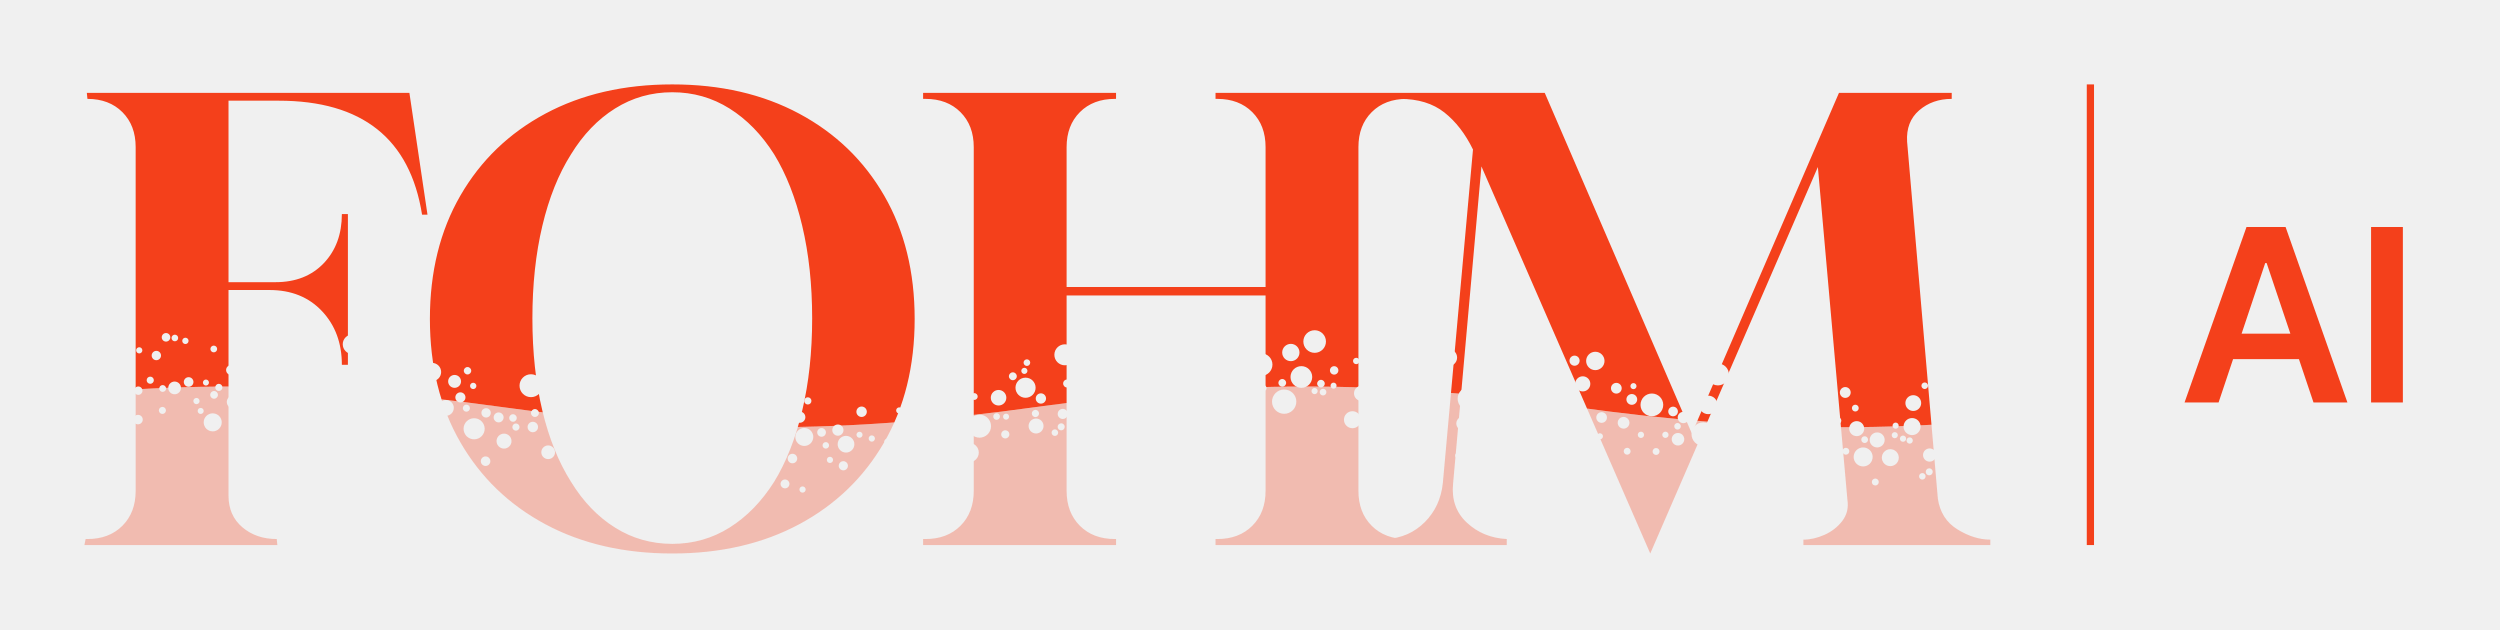
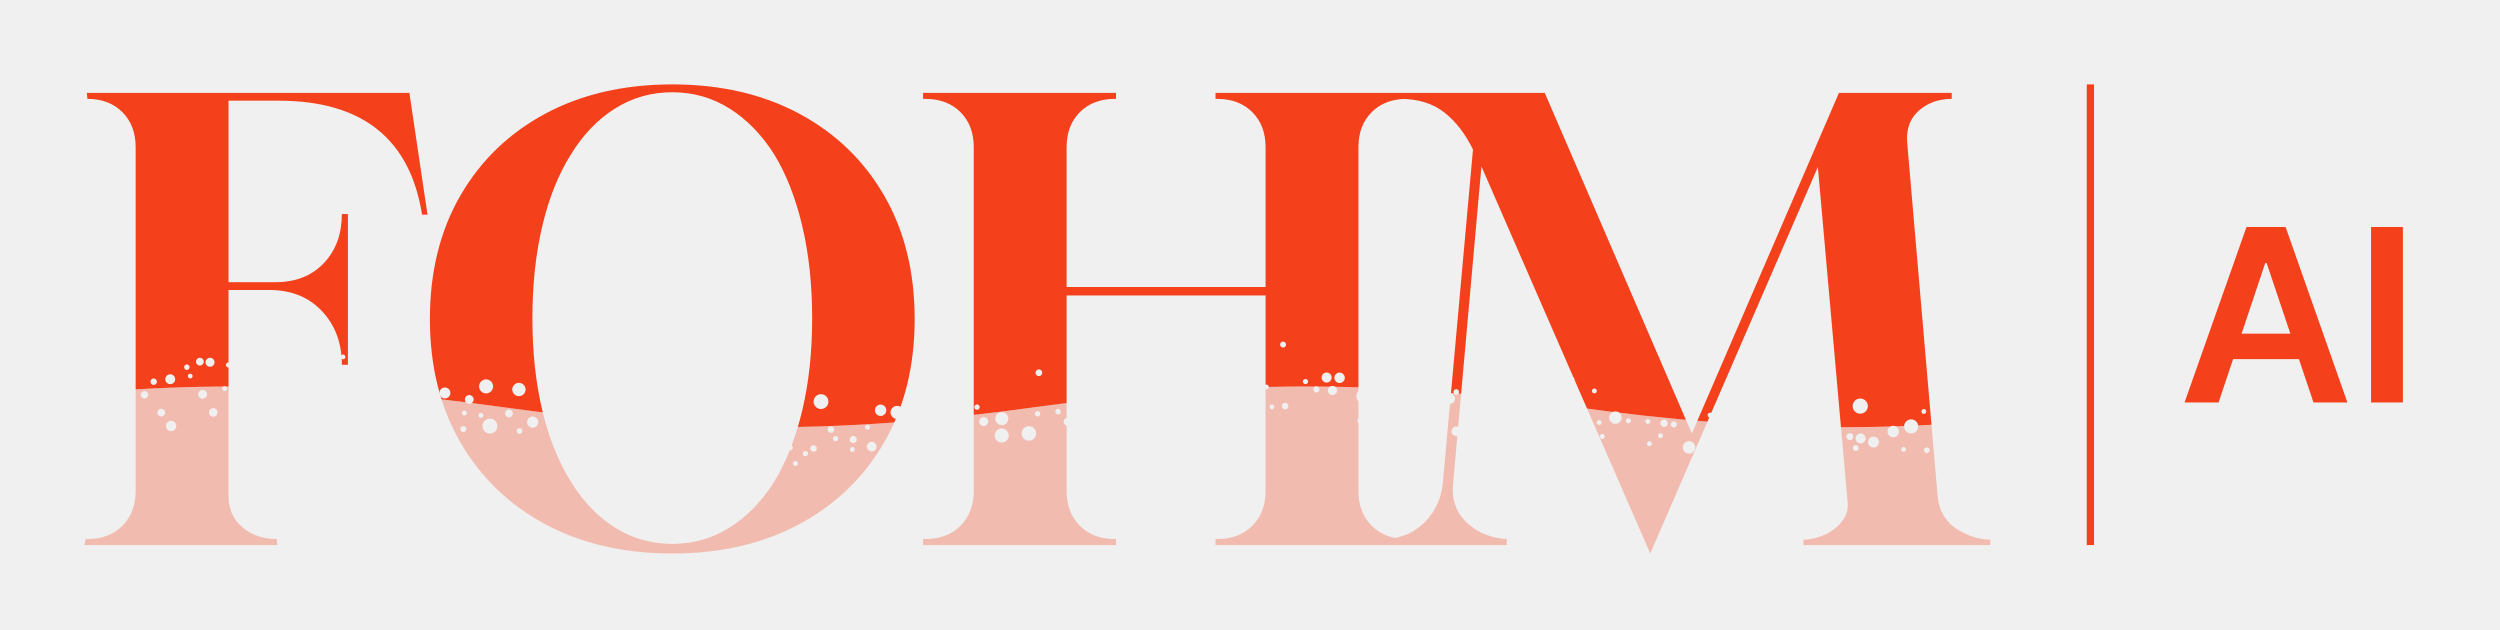
<svg xmlns="http://www.w3.org/2000/svg" viewBox="0 0 829.267 208.8" width="829.267" height="208.8">
  <defs>
    <clipPath id="up14">
      <path d="M-12.00 134.96 C52.85 125.96 101.20 125.96 166.05 134.96 C230.90 143.96 279.25 143.96 344.10 134.96 C408.95 125.96 457.30 125.96 522.15 134.96 C587.00 143.96 635.35 143.96 700.20 134.96 L700.20 -12.00 L-12.00 -12.00 Z" />
    </clipPath>
    <clipPath id="dn14">
      <path d="M-12.00 134.96 C52.85 125.96 101.20 125.96 166.05 134.96 C230.90 143.96 279.25 143.96 344.10 134.96 C408.95 125.96 457.30 125.96 522.15 134.96 C587.00 143.96 635.35 143.96 700.20 134.96 L700.20 220.80 L-12.00 220.80 Z" />
    </clipPath>
    <mask id="fm14" maskUnits="userSpaceOnUse" x="-12.00" y="-12.00" width="712.20" height="232.80">
      <rect x="-12.00" y="-12.00" width="712.20" height="232.80" fill="#fff" />
      <g fill="#000">
-         <circle cx="28.14" cy="113.03" r="1.27" />
-         <circle cx="27.73" cy="116.48" r="1.35" />
-         <circle cx="26.50" cy="137.59" r="1.01" />
-         <circle cx="32.99" cy="135.27" r="1.12" />
-         <circle cx="32.63" cy="110.47" r="1.95" />
-         <circle cx="34.96" cy="133.85" r="1.07" />
-         <circle cx="33.22" cy="118.18" r="1.36" />
-         <circle cx="34.21" cy="126.68" r="2.37" />
-         <circle cx="38.40" cy="133.44" r="1.23" />
-         <circle cx="38.52" cy="124.45" r="1.14" />
-         <circle cx="41.09" cy="127.29" r="2.32" />
-         <circle cx="45.78" cy="139.18" r="1.57" />
-         <circle cx="45.87" cy="129.59" r="1.39" />
-         <circle cx="46.19" cy="116.21" r="1.03" />
-         <circle cx="51.86" cy="117.93" r="1.55" />
-         <circle cx="49.84" cy="126.12" r="1.19" />
-         <circle cx="53.96" cy="128.86" r="1.13" />
-         <circle cx="53.87" cy="136.14" r="1.17" />
-         <circle cx="57.92" cy="128.67" r="2.11" />
-         <circle cx="55.07" cy="111.89" r="1.42" />
-         <circle cx="58.00" cy="112.11" r="1.10" />
-         <circle cx="61.50" cy="113.07" r="1.05" />
-         <circle cx="65.17" cy="133.03" r="1.03" />
-         <circle cx="62.57" cy="126.71" r="1.60" />
-         <circle cx="66.57" cy="136.31" r="1.00" />
-         <circle cx="68.31" cy="126.90" r="1.00" />
-         <circle cx="71.01" cy="130.98" r="1.28" />
-         <circle cx="70.56" cy="140.10" r="2.99" />
-         <circle cx="70.91" cy="115.76" r="1.12" />
-         <circle cx="72.59" cy="128.50" r="1.19" />
-         <circle cx="77.36" cy="133.33" r="2.13" />
-         <circle cx="76.64" cy="122.74" r="1.64" />
-         <circle cx="82.59" cy="137.93" r="3.10" />
-         <circle cx="85.71" cy="108.84" r="1.04" />
-         <circle cx="87.09" cy="127.51" r="3.75" />
-         <circle cx="88.48" cy="133.73" r="1.99" />
-         <circle cx="91.76" cy="116.69" r="1.70" />
-         <circle cx="91.89" cy="140.28" r="1.08" />
-         <circle cx="95.44" cy="119.41" r="1.75" />
-         <circle cx="96.29" cy="125.82" r="1.15" />
-         <circle cx="100.17" cy="122.44" r="2.43" />
-         <circle cx="100.17" cy="131.87" r="2.46" />
-         <circle cx="100.15" cy="116.22" r="1.16" />
-         <circle cx="103.19" cy="138.00" r="1.14" />
-         <circle cx="105.44" cy="134.11" r="1.05" />
-         <circle cx="106.61" cy="141.93" r="1.04" />
-         <circle cx="106.76" cy="119.33" r="1.42" />
-         <circle cx="108.89" cy="135.84" r="1.09" />
-         <circle cx="112.35" cy="128.38" r="2.13" />
-         <circle cx="112.76" cy="137.85" r="1.05" />
-         <circle cx="115.93" cy="139.25" r="1.01" />
-         <circle cx="116.96" cy="114.19" r="3.27" />
-         <circle cx="116.67" cy="126.12" r="1.87" />
-         <circle cx="120.05" cy="130.81" r="1.00" />
-         <circle cx="124.93" cy="118.18" r="1.31" />
-         <circle cx="123.90" cy="133.01" r="1.86" />
-         <circle cx="123.98" cy="140.81" r="3.76" />
-         <circle cx="129.42" cy="134.33" r="1.01" />
-         <circle cx="131.77" cy="134.43" r="1.06" />
-         <circle cx="133.38" cy="128.77" r="1.58" />
-         <circle cx="132.58" cy="149.07" r="1.17" />
-         <circle cx="136.40" cy="120.00" r="1.71" />
-         <circle cx="140.63" cy="138.22" r="1.79" />
-         <circle cx="140.57" cy="129.84" r="1.05" />
-         <circle cx="144.14" cy="141.07" r="1.00" />
-         <circle cx="143.30" cy="123.40" r="3.03" />
-         <circle cx="144.82" cy="138.16" r="1.13" />
-         <circle cx="150.79" cy="126.51" r="2.14" />
-         <circle cx="147.90" cy="135.30" r="2.63" />
-         <circle cx="154.70" cy="135.39" r="1.17" />
-         <circle cx="152.72" cy="131.82" r="1.68" />
-         <circle cx="156.97" cy="128.01" r="1.05" />
-         <circle cx="155.08" cy="122.98" r="1.23" />
-         <circle cx="157.27" cy="142.23" r="3.50" />
-         <circle cx="161.07" cy="152.98" r="1.58" />
-         <circle cx="161.24" cy="136.95" r="1.55" />
-         <circle cx="167.19" cy="146.32" r="2.48" />
-         <circle cx="165.40" cy="138.46" r="1.65" />
-         <circle cx="170.16" cy="138.65" r="1.25" />
-         <circle cx="171.14" cy="141.66" r="1.19" />
-         <circle cx="176.74" cy="141.64" r="1.73" />
-         <circle cx="176.13" cy="127.94" r="3.80" />
-         <circle cx="177.44" cy="137.00" r="1.31" />
-         <circle cx="181.83" cy="150.02" r="2.27" />
-         <circle cx="183.22" cy="142.26" r="1.41" />
-         <circle cx="184.45" cy="129.37" r="1.16" />
-         <circle cx="187.51" cy="136.01" r="1.46" />
-         <circle cx="186.50" cy="145.97" r="1.29" />
-         <circle cx="189.45" cy="143.29" r="1.71" />
-         <circle cx="191.09" cy="151.29" r="1.00" />
-         <circle cx="195.70" cy="136.72" r="1.99" />
-         <circle cx="196.17" cy="146.53" r="1.02" />
-         <circle cx="196.53" cy="141.13" r="1.57" />
-         <circle cx="199.25" cy="143.10" r="1.03" />
-         <circle cx="201.13" cy="151.89" r="1.01" />
-         <circle cx="200.01" cy="123.31" r="1.40" />
-         <circle cx="205.84" cy="141.36" r="1.13" />
-         <circle cx="207.87" cy="145.19" r="1.47" />
-         <circle cx="214.26" cy="159.17" r="1.12" />
-         <circle cx="215.50" cy="148.42" r="3.85" />
-         <circle cx="215.19" cy="126.70" r="1.04" />
-         <circle cx="219.12" cy="129.16" r="1.37" />
-         <circle cx="221.29" cy="144.48" r="1.33" />
-         <circle cx="224.88" cy="152.22" r="1.51" />
-         <circle cx="224.79" cy="147.74" r="1.09" />
-         <circle cx="221.36" cy="136.17" r="1.00" />
-         <circle cx="227.39" cy="129.04" r="1.00" />
-         <circle cx="230.14" cy="132.01" r="1.19" />
-         <circle cx="234.01" cy="132.32" r="1.50" />
-         <circle cx="233.89" cy="146.90" r="2.64" />
-         <circle cx="237.01" cy="151.25" r="1.01" />
-         <circle cx="240.04" cy="149.04" r="1.17" />
-         <circle cx="239.86" cy="142.01" r="2.12" />
-         <circle cx="241.58" cy="137.78" r="1.03" />
-         <circle cx="243.94" cy="153.96" r="1.15" />
-         <circle cx="245.63" cy="144.06" r="1.96" />
-         <circle cx="246.21" cy="152.34" r="1.13" />
-         <circle cx="247.56" cy="133.83" r="3.63" />
-         <circle cx="249.91" cy="151.41" r="1.36" />
-         <circle cx="252.38" cy="142.03" r="3.83" />
-         <circle cx="252.61" cy="152.74" r="1.16" />
-         <circle cx="256.38" cy="147.40" r="1.25" />
-         <circle cx="260.21" cy="142.79" r="2.44" />
-         <circle cx="260.39" cy="160.52" r="1.47" />
-         <circle cx="259.62" cy="131.43" r="2.59" />
-         <circle cx="262.86" cy="152.10" r="1.58" />
-         <circle cx="265.29" cy="138.38" r="1.86" />
-         <circle cx="267.96" cy="132.98" r="1.20" />
-         <circle cx="266.79" cy="144.94" r="2.98" />
-         <circle cx="266.21" cy="162.38" r="1.03" />
-         <circle cx="272.52" cy="143.43" r="1.44" />
-         <circle cx="273.93" cy="147.73" r="1.08" />
-         <circle cx="275.30" cy="152.55" r="1.03" />
-         <circle cx="277.93" cy="142.67" r="1.86" />
-         <circle cx="279.74" cy="154.50" r="1.52" />
-         <circle cx="280.63" cy="147.35" r="2.77" />
-         <circle cx="285.11" cy="144.21" r="1.00" />
-         <circle cx="285.80" cy="136.58" r="1.73" />
-         <circle cx="289.18" cy="145.46" r="1.04" />
-         <circle cx="292.88" cy="150.68" r="1.17" />
-         <circle cx="294.32" cy="146.52" r="1.00" />
-         <circle cx="298.29" cy="136.15" r="1.03" />
-         <circle cx="298.33" cy="143.02" r="1.88" />
-         <circle cx="297.99" cy="153.29" r="1.02" />
-         <circle cx="302.45" cy="152.04" r="2.20" />
-         <circle cx="302.93" cy="126.46" r="1.00" />
-         <circle cx="305.82" cy="130.62" r="1.12" />
-         <circle cx="306.76" cy="140.85" r="1.02" />
-         <circle cx="306.30" cy="146.98" r="1.10" />
-         <circle cx="310.73" cy="141.39" r="2.19" />
-         <circle cx="317.76" cy="142.47" r="1.01" />
-         <circle cx="315.24" cy="135.24" r="1.72" />
-         <circle cx="320.06" cy="121.94" r="1.23" />
-         <circle cx="320.18" cy="135.00" r="1.00" />
-         <circle cx="323.18" cy="131.53" r="1.13" />
-         <circle cx="321.46" cy="150.12" r="3.21" />
-         <circle cx="324.91" cy="141.36" r="3.82" />
-         <circle cx="331.23" cy="131.93" r="2.58" />
-         <circle cx="330.58" cy="138.16" r="1.11" />
-         <circle cx="333.72" cy="138.21" r="1.00" />
-         <circle cx="335.97" cy="124.81" r="1.31" />
-         <circle cx="333.46" cy="144.08" r="1.35" />
-         <circle cx="340.18" cy="128.61" r="3.34" />
-         <circle cx="339.79" cy="123.02" r="1.02" />
-         <circle cx="340.63" cy="120.29" r="1.10" />
-         <circle cx="343.46" cy="137.16" r="1.20" />
-         <circle cx="345.27" cy="132.18" r="1.71" />
-         <circle cx="343.67" cy="141.31" r="2.48" />
-         <circle cx="349.91" cy="143.51" r="1.09" />
-         <circle cx="352.53" cy="137.30" r="1.68" />
-         <circle cx="352.00" cy="141.58" r="1.17" />
-         <circle cx="353.98" cy="127.21" r="1.33" />
-         <circle cx="353.22" cy="117.69" r="3.48" />
-         <circle cx="359.14" cy="141.76" r="1.17" />
-         <circle cx="357.73" cy="131.70" r="1.13" />
-         <circle cx="361.45" cy="126.59" r="1.05" />
-         <circle cx="362.34" cy="141.15" r="1.03" />
-         <circle cx="365.37" cy="136.78" r="1.14" />
-         <circle cx="362.76" cy="131.33" r="1.27" />
-         <circle cx="371.17" cy="136.57" r="1.42" />
-         <circle cx="370.81" cy="129.40" r="1.70" />
-         <circle cx="375.23" cy="128.50" r="1.44" />
-         <circle cx="372.51" cy="124.45" r="1.50" />
-         <circle cx="376.62" cy="138.64" r="2.46" />
-         <circle cx="380.49" cy="123.23" r="1.48" />
-         <circle cx="384.33" cy="139.72" r="4.02" />
-         <circle cx="386.04" cy="129.43" r="3.12" />
-         <circle cx="389.27" cy="113.21" r="1.01" />
-         <circle cx="391.32" cy="133.14" r="1.11" />
-         <circle cx="393.34" cy="125.42" r="2.83" />
-         <circle cx="397.33" cy="128.76" r="1.60" />
-         <circle cx="395.07" cy="138.29" r="1.33" />
-         <circle cx="399.84" cy="124.17" r="1.23" />
-         <circle cx="403.82" cy="131.13" r="1.34" />
-         <circle cx="400.96" cy="136.55" r="1.01" />
-         <circle cx="400.46" cy="118.58" r="3.13" />
-         <circle cx="404.01" cy="138.58" r="1.00" />
-         <circle cx="406.71" cy="127.39" r="1.04" />
-         <circle cx="409.93" cy="140.67" r="3.48" />
-         <circle cx="409.77" cy="123.18" r="2.43" />
-         <circle cx="412.16" cy="134.01" r="1.60" />
-         <circle cx="415.45" cy="112.93" r="3.31" />
-         <circle cx="415.74" cy="131.81" r="1.47" />
-         <circle cx="419.13" cy="128.73" r="1.00" />
-         <circle cx="418.34" cy="120.94" r="3.74" />
-         <circle cx="425.97" cy="133.23" r="4.03" />
-         <circle cx="425.34" cy="127.00" r="1.28" />
-         <circle cx="428.18" cy="116.93" r="2.87" />
-         <circle cx="431.67" cy="125.05" r="3.60" />
-         <circle cx="436.06" cy="129.72" r="1.02" />
-         <circle cx="438.17" cy="127.25" r="1.26" />
-         <circle cx="436.08" cy="113.29" r="3.75" />
-         <circle cx="442.55" cy="122.86" r="1.40" />
-         <circle cx="438.86" cy="130.07" r="1.11" />
-         <circle cx="442.35" cy="127.92" r="1.00" />
-         <circle cx="448.62" cy="139.22" r="2.82" />
-         <circle cx="451.67" cy="130.48" r="2.54" />
-         <circle cx="449.87" cy="119.74" r="1.06" />
-         <circle cx="454.79" cy="121.08" r="1.95" />
-         <circle cx="455.04" cy="136.85" r="1.92" />
-         <circle cx="460.74" cy="118.48" r="1.24" />
-         <circle cx="461.23" cy="135.56" r="2.05" />
-         <circle cx="467.59" cy="129.05" r="3.62" />
-         <circle cx="465.23" cy="123.32" r="1.13" />
-         <circle cx="468.53" cy="140.26" r="1.58" />
-         <circle cx="471.14" cy="136.62" r="1.96" />
-         <circle cx="471.57" cy="123.07" r="1.77" />
-         <circle cx="472.25" cy="132.33" r="1.07" />
-         <circle cx="477.46" cy="104.05" r="1.76" />
-         <circle cx="478.25" cy="135.73" r="1.66" />
-         <circle cx="480.48" cy="118.61" r="2.85" />
-         <circle cx="487.43" cy="132.25" r="3.92" />
-         <circle cx="485.39" cy="140.48" r="2.32" />
-         <circle cx="483.75" cy="151.09" r="1.06" />
-         <circle cx="490.42" cy="118.99" r="2.01" />
-         <circle cx="495.91" cy="137.04" r="1.14" />
-         <circle cx="496.91" cy="123.10" r="1.00" />
-         <circle cx="493.76" cy="145.13" r="1.12" />
-         <circle cx="500.12" cy="129.41" r="1.54" />
-         <circle cx="500.18" cy="143.88" r="1.12" />
-         <circle cx="501.25" cy="138.20" r="3.36" />
-         <circle cx="500.27" cy="133.28" r="1.05" />
-         <circle cx="506.41" cy="146.89" r="1.67" />
-         <circle cx="509.99" cy="137.53" r="1.16" />
-         <circle cx="509.94" cy="147.84" r="1.04" />
-         <circle cx="515.25" cy="139.28" r="1.93" />
-         <circle cx="514.38" cy="117.68" r="1.09" />
-         <circle cx="518.49" cy="129.81" r="2.61" />
-         <circle cx="519.06" cy="139.35" r="1.01" />
-         <circle cx="522.29" cy="119.64" r="1.68" />
-         <circle cx="522.13" cy="134.08" r="1.17" />
-         <circle cx="524.06" cy="143.35" r="1.76" />
-         <circle cx="525.01" cy="127.33" r="2.51" />
-         <circle cx="527.25" cy="149.39" r="1.01" />
-         <circle cx="529.18" cy="119.73" r="3.05" />
-         <circle cx="530.71" cy="144.72" r="1.00" />
-         <circle cx="531.27" cy="138.49" r="1.77" />
-         <circle cx="538.55" cy="140.24" r="1.94" />
-         <circle cx="536.15" cy="128.78" r="1.78" />
-         <circle cx="539.74" cy="149.68" r="1.14" />
-         <circle cx="541.83" cy="128.08" r="1.01" />
-         <circle cx="541.28" cy="132.49" r="1.79" />
-         <circle cx="544.31" cy="144.24" r="1.04" />
-         <circle cx="547.94" cy="134.30" r="3.77" />
-         <circle cx="549.33" cy="149.76" r="1.15" />
-         <circle cx="552.43" cy="144.23" r="1.04" />
-         <circle cx="556.60" cy="145.70" r="2.08" />
-         <circle cx="556.45" cy="141.40" r="1.09" />
-         <circle cx="554.97" cy="136.49" r="1.60" />
-         <circle cx="558.38" cy="138.49" r="1.88" />
-         <circle cx="565.01" cy="144.01" r="3.92" />
-         <circle cx="566.64" cy="134.31" r="3.07" />
-         <circle cx="569.86" cy="124.21" r="3.63" />
-         <circle cx="572.43" cy="145.16" r="2.87" />
-         <circle cx="571.17" cy="138.49" r="1.38" />
-         <circle cx="573.78" cy="133.69" r="1.08" />
-         <circle cx="580.24" cy="144.27" r="3.20" />
-         <circle cx="576.59" cy="127.31" r="1.10" />
-         <circle cx="578.55" cy="131.81" r="1.91" />
-         <circle cx="585.10" cy="141.70" r="1.02" />
-         <circle cx="584.75" cy="150.45" r="3.41" />
-         <circle cx="584.92" cy="131.62" r="1.53" />
-         <circle cx="589.96" cy="139.77" r="2.41" />
-         <circle cx="589.93" cy="148.16" r="1.71" />
-         <circle cx="595.55" cy="143.18" r="1.00" />
-         <circle cx="595.77" cy="146.43" r="1.24" />
-         <circle cx="596.00" cy="152.46" r="1.03" />
-         <circle cx="602.09" cy="155.46" r="1.07" />
-         <circle cx="601.88" cy="134.65" r="2.09" />
-         <circle cx="599.87" cy="145.64" r="1.27" />
-         <circle cx="604.33" cy="141.37" r="1.02" />
-         <circle cx="605.56" cy="131.79" r="1.32" />
-         <circle cx="608.62" cy="145.34" r="1.00" />
-         <circle cx="607.61" cy="156.04" r="1.25" />
-         <circle cx="609.64" cy="139.53" r="1.14" />
-         <circle cx="612.29" cy="149.68" r="1.14" />
-         <circle cx="612.09" cy="130.19" r="1.80" />
-         <circle cx="615.42" cy="135.37" r="1.13" />
-         <circle cx="615.88" cy="142.18" r="2.49" />
-         <circle cx="618.02" cy="151.57" r="3.15" />
-         <circle cx="618.52" cy="145.83" r="1.12" />
-         <circle cx="622.67" cy="145.93" r="2.49" />
-         <circle cx="622.05" cy="159.89" r="1.15" />
-         <circle cx="627.03" cy="151.81" r="2.81" />
-         <circle cx="628.79" cy="141.19" r="1.02" />
-         <circle cx="628.51" cy="144.35" r="1.01" />
-         <circle cx="631.24" cy="145.51" r="1.03" />
-         <circle cx="634.25" cy="141.50" r="2.83" />
-         <circle cx="633.45" cy="146.12" r="1.04" />
-         <circle cx="637.65" cy="158.00" r="1.08" />
-         <circle cx="634.65" cy="133.70" r="2.62" />
-         <circle cx="638.44" cy="127.95" r="1.09" />
-         <circle cx="640.07" cy="150.94" r="2.19" />
-         <circle cx="639.94" cy="156.51" r="1.16" />
-         <circle cx="642.83" cy="145.76" r="1.00" />
-         <circle cx="644.72" cy="137.45" r="2.44" />
-         <circle cx="645.30" cy="151.69" r="1.02" />
-         <circle cx="648.85" cy="132.90" r="1.56" />
-         <circle cx="652.19" cy="141.54" r="1.00" />
-         <circle cx="650.81" cy="150.14" r="1.15" />
-         <circle cx="656.03" cy="146.53" r="1.24" />
-         <circle cx="657.08" cy="150.19" r="1.85" />
-         <circle cx="659.72" cy="138.54" r="2.31" />
+         <circle cx="28.14" cy="135.29" r="0.92" />
+         <circle cx="32.50" cy="129.26" r="0.80" />
+         <circle cx="39.51" cy="136.04" r="1.39" />
+         <circle cx="36.76" cy="128.40" r="0.80" />
+         <circle cx="41.12" cy="132.79" r="0.82" />
+         <circle cx="47.92" cy="130.95" r="1.22" />
+         <circle cx="50.98" cy="126.61" r="1.07" />
+         <circle cx="53.50" cy="136.87" r="1.28" />
+         <circle cx="56.47" cy="125.79" r="1.64" />
+         <circle cx="56.76" cy="141.29" r="1.72" />
+         <circle cx="63.10" cy="124.75" r="0.80" />
+         <circle cx="61.98" cy="121.79" r="0.91" />
+         <circle cx="66.30" cy="119.96" r="1.29" />
+         <circle cx="67.21" cy="130.79" r="1.47" />
+         <circle cx="70.74" cy="136.81" r="1.43" />
+         <circle cx="69.67" cy="120.17" r="1.49" />
+         <circle cx="74.52" cy="128.92" r="0.80" />
+         <circle cx="75.80" cy="121.06" r="0.86" />
+         <circle cx="82.08" cy="134.15" r="1.23" />
+         <circle cx="82.34" cy="127.43" r="2.07" />
+         <circle cx="89.88" cy="133.75" r="0.80" />
+         <circle cx="96.80" cy="126.67" r="1.50" />
+         <circle cx="94.80" cy="134.49" r="1.79" />
+         <circle cx="98.25" cy="123.17" r="0.81" />
+         <circle cx="98.21" cy="129.68" r="0.80" />
+         <circle cx="103.21" cy="131.95" r="0.80" />
+         <circle cx="103.39" cy="138.53" r="0.96" />
+         <circle cx="109.06" cy="131.19" r="0.87" />
+         <circle cx="109.54" cy="138.12" r="0.81" />
+         <circle cx="113.77" cy="118.38" r="0.80" />
+         <circle cx="116.20" cy="121.80" r="0.87" />
+         <circle cx="119.31" cy="117.65" r="1.19" />
+         <circle cx="118.67" cy="135.25" r="2.51" />
+         <circle cx="124.13" cy="125.81" r="0.82" />
+         <circle cx="125.94" cy="129.61" r="1.79" />
+         <circle cx="130.07" cy="134.61" r="2.03" />
+         <circle cx="132.64" cy="137.85" r="0.80" />
+         <circle cx="135.55" cy="137.18" r="1.55" />
+         <circle cx="137.28" cy="131.69" r="2.41" />
+         <circle cx="140.00" cy="134.05" r="0.85" />
+         <circle cx="143.81" cy="136.65" r="1.99" />
+         <circle cx="147.58" cy="130.35" r="1.82" />
+         <circle cx="153.70" cy="142.32" r="1.00" />
+         <circle cx="154.03" cy="137.00" r="0.83" />
+         <circle cx="159.52" cy="137.79" r="0.82" />
+         <circle cx="155.66" cy="132.50" r="1.46" />
+         <circle cx="162.51" cy="141.34" r="2.48" />
+         <circle cx="161.24" cy="128.17" r="2.33" />
+         <circle cx="168.84" cy="137.15" r="1.30" />
+         <circle cx="172.33" cy="142.96" r="0.95" />
+         <circle cx="172.13" cy="129.20" r="2.21" />
+         <circle cx="176.69" cy="140.02" r="1.85" />
+         <circle cx="181.82" cy="135.87" r="1.63" />
+         <circle cx="186.65" cy="139.09" r="0.86" />
+         <circle cx="186.17" cy="148.19" r="1.73" />
+         <circle cx="191.01" cy="135.63" r="1.36" />
+         <circle cx="192.97" cy="140.92" r="1.20" />
+         <circle cx="196.24" cy="149.60" r="1.56" />
+         <circle cx="199.09" cy="140.77" r="0.81" />
+         <circle cx="202.39" cy="143.06" r="1.49" />
+         <circle cx="207.13" cy="141.61" r="0.82" />
+         <circle cx="207.41" cy="136.45" r="2.46" />
+         <circle cx="209.05" cy="129.75" r="1.00" />
+         <circle cx="209.76" cy="144.71" r="1.04" />
+         <circle cx="215.42" cy="129.74" r="0.84" />
+         <circle cx="215.25" cy="148.20" r="1.05" />
+         <circle cx="221.15" cy="145.05" r="0.80" />
+         <circle cx="221.12" cy="133.18" r="2.48" />
+         <circle cx="226.08" cy="148.29" r="0.88" />
+         <circle cx="230.35" cy="144.75" r="1.27" />
+         <circle cx="239.31" cy="149.14" r="1.23" />
+         <circle cx="237.85" cy="144.29" r="0.86" />
+         <circle cx="245.04" cy="147.26" r="0.80" />
+         <circle cx="242.71" cy="149.86" r="0.89" />
+         <circle cx="249.73" cy="136.00" r="0.94" />
+         <circle cx="247.23" cy="148.13" r="1.23" />
+         <circle cx="253.58" cy="151.08" r="1.91" />
+         <circle cx="255.53" cy="141.98" r="1.97" />
+         <circle cx="259.23" cy="149.63" r="0.94" />
+         <circle cx="262.22" cy="148.55" r="0.80" />
+         <circle cx="263.88" cy="153.74" r="0.82" />
+         <circle cx="267.17" cy="150.47" r="0.89" />
+         <circle cx="269.85" cy="148.75" r="1.08" />
+         <circle cx="272.33" cy="133.21" r="2.46" />
+         <circle cx="275.62" cy="142.48" r="1.10" />
+         <circle cx="277.20" cy="145.50" r="0.87" />
+         <circle cx="282.74" cy="149.09" r="0.80" />
+         <circle cx="283.03" cy="145.78" r="1.19" />
+         <circle cx="289.14" cy="148.15" r="1.61" />
+         <circle cx="287.77" cy="141.71" r="0.82" />
+         <circle cx="292.94" cy="149.35" r="0.80" />
+         <circle cx="292.10" cy="136.09" r="1.89" />
+         <circle cx="297.14" cy="148.14" r="1.15" />
+         <circle cx="297.57" cy="136.79" r="2.17" />
+         <circle cx="300.02" cy="145.79" r="0.85" />
+         <circle cx="307.59" cy="136.09" r="1.39" />
+         <circle cx="309.50" cy="142.08" r="1.66" />
+         <circle cx="313.10" cy="141.79" r="0.87" />
+         <circle cx="315.92" cy="138.45" r="1.13" />
+         <circle cx="321.77" cy="134.53" r="0.82" />
+         <circle cx="319.88" cy="140.19" r="0.90" />
+         <circle cx="326.30" cy="139.84" r="1.49" />
+         <circle cx="324.07" cy="135.04" r="0.89" />
+         <circle cx="332.31" cy="138.87" r="2.17" />
+         <circle cx="332.27" cy="144.46" r="2.34" />
+         <circle cx="341.28" cy="143.77" r="2.40" />
+         <circle cx="344.60" cy="123.65" r="1.12" />
+         <circle cx="344.18" cy="137.26" r="0.90" />
+         <circle cx="350.96" cy="136.53" r="0.91" />
+         <circle cx="356.40" cy="134.53" r="2.20" />
+         <circle cx="354.11" cy="139.91" r="1.31" />
+         <circle cx="365.54" cy="135.79" r="1.16" />
+         <circle cx="369.73" cy="125.00" r="2.35" />
+         <circle cx="367.00" cy="133.56" r="1.07" />
+         <circle cx="372.64" cy="130.55" r="0.94" />
+         <circle cx="378.63" cy="139.31" r="1.45" />
+         <circle cx="380.02" cy="133.48" r="0.99" />
+         <circle cx="384.83" cy="133.89" r="1.14" />
+         <circle cx="381.56" cy="129.13" r="2.58" />
+         <circle cx="386.96" cy="131.73" r="0.94" />
+         <circle cx="387.65" cy="122.28" r="0.87" />
+         <circle cx="392.31" cy="126.38" r="1.02" />
+         <circle cx="391.30" cy="133.85" r="0.93" />
+         <circle cx="399.05" cy="131.37" r="1.15" />
+         <circle cx="397.38" cy="129.51" r="0.85" />
+         <circle cx="403.89" cy="132.98" r="2.41" />
+         <circle cx="402.29" cy="136.60" r="0.80" />
+         <circle cx="408.50" cy="124.67" r="1.30" />
+         <circle cx="413.77" cy="132.02" r="0.81" />
+         <circle cx="415.73" cy="127.39" r="1.08" />
+         <circle cx="420.05" cy="128.36" r="0.81" />
+         <circle cx="421.93" cy="134.96" r="0.80" />
+         <circle cx="425.61" cy="114.30" r="0.99" />
+         <circle cx="426.30" cy="134.69" r="1.08" />
+         <circle cx="433.04" cy="126.57" r="0.86" />
+         <circle cx="436.67" cy="129.16" r="1.02" />
+         <circle cx="441.99" cy="129.53" r="1.52" />
+         <circle cx="440.05" cy="125.23" r="1.67" />
+         <circle cx="444.35" cy="125.32" r="1.73" />
+         <circle cx="451.06" cy="139.51" r="0.85" />
+         <circle cx="452.30" cy="131.44" r="2.39" />
+         <circle cx="457.19" cy="136.55" r="0.99" />
+         <circle cx="458.74" cy="123.57" r="2.32" />
+         <circle cx="459.51" cy="129.22" r="2.34" />
+         <circle cx="463.48" cy="128.45" r="0.97" />
+         <circle cx="469.03" cy="134.24" r="2.45" />
+         <circle cx="469.49" cy="123.05" r="1.92" />
+         <circle cx="475.99" cy="133.16" r="0.97" />
+         <circle cx="475.65" cy="129.08" r="0.80" />
+         <circle cx="480.88" cy="132.25" r="1.75" />
+         <circle cx="483.05" cy="130.03" r="0.93" />
+         <circle cx="483.10" cy="143.06" r="1.61" />
+         <circle cx="490.57" cy="132.62" r="0.80" />
+         <circle cx="488.70" cy="122.05" r="0.80" />
+         <circle cx="493.32" cy="137.25" r="2.42" />
+         <circle cx="498.83" cy="132.97" r="1.86" />
+         <circle cx="497.85" cy="125.08" r="0.92" />
+         <circle cx="502.19" cy="136.97" r="1.80" />
+         <circle cx="505.12" cy="126.93" r="0.80" />
+         <circle cx="507.06" cy="133.71" r="2.14" />
+         <circle cx="507.79" cy="139.46" r="0.80" />
+         <circle cx="513.28" cy="138.84" r="0.86" />
+         <circle cx="511.28" cy="135.66" r="1.50" />
+         <circle cx="517.87" cy="127.65" r="1.99" />
+         <circle cx="516.58" cy="136.30" r="0.97" />
+         <circle cx="522.71" cy="134.24" r="0.82" />
+         <circle cx="521.33" cy="125.91" r="0.92" />
+         <circle cx="529.16" cy="146.76" r="1.88" />
+         <circle cx="528.86" cy="129.68" r="0.81" />
+         <circle cx="530.48" cy="140.15" r="0.80" />
+         <circle cx="531.49" cy="144.79" r="0.83" />
+         <circle cx="535.84" cy="138.53" r="2.07" />
+         <circle cx="540.17" cy="139.56" r="0.85" />
+         <circle cx="547.11" cy="147.18" r="0.80" />
+         <circle cx="546.59" cy="139.81" r="0.83" />
+         <circle cx="550.78" cy="144.52" r="0.80" />
+         <circle cx="551.98" cy="140.38" r="1.23" />
+         <circle cx="555.23" cy="140.78" r="1.01" />
+         <circle cx="560.26" cy="148.40" r="2.07" />
+         <circle cx="562.41" cy="135.04" r="0.84" />
+         <circle cx="565.44" cy="145.50" r="1.03" />
+         <circle cx="567.24" cy="137.71" r="0.82" />
+         <circle cx="569.88" cy="141.93" r="0.81" />
+         <circle cx="572.10" cy="146.30" r="1.15" />
+         <circle cx="576.42" cy="147.47" r="0.81" />
+         <circle cx="581.70" cy="147.18" r="1.11" />
+         <circle cx="578.64" cy="150.18" r="0.99" />
+         <circle cx="584.42" cy="141.68" r="1.81" />
+         <circle cx="588.09" cy="143.05" r="1.17" />
+         <circle cx="594.80" cy="154.36" r="1.72" />
+         <circle cx="593.62" cy="147.94" r="1.23" />
+         <circle cx="598.99" cy="141.86" r="1.02" />
+         <circle cx="598.14" cy="138.72" r="1.05" />
+         <circle cx="603.83" cy="142.57" r="1.74" />
+         <circle cx="608.84" cy="146.61" r="0.81" />
+         <circle cx="609.91" cy="145.00" r="0.80" />
+         <circle cx="613.62" cy="144.81" r="1.16" />
+         <circle cx="615.58" cy="148.61" r="0.97" />
+         <circle cx="617.17" cy="145.43" r="1.65" />
+         <circle cx="617.06" cy="134.71" r="2.52" />
+         <circle cx="621.46" cy="146.64" r="1.82" />
+         <circle cx="628.01" cy="143.16" r="1.90" />
+         <circle cx="631.44" cy="149.06" r="0.80" />
+         <circle cx="633.94" cy="141.44" r="2.34" />
+         <circle cx="638.15" cy="136.49" r="0.81" />
+         <circle cx="639.13" cy="149.36" r="0.95" />
+         <circle cx="642.92" cy="140.74" r="0.81" />
+         <circle cx="642.71" cy="145.98" r="0.99" />
+         <circle cx="646.97" cy="141.06" r="0.96" />
+         <circle cx="646.21" cy="144.44" r="0.83" />
+         <circle cx="652.34" cy="142.58" r="1.41" />
+         <circle cx="650.60" cy="133.92" r="1.47" />
+         <circle cx="655.33" cy="138.48" r="1.36" />
+         <circle cx="654.89" cy="145.76" r="0.85" />
      </g>
    </mask>
  </defs>
  <g mask="url(#fm14)">
    <g clip-path="url(#up14)">
      <path fill="#F4401B" d="M28.0 180.8 28.4 178.8H29.0Q36.2 178.8 40.6 174.4Q45.0 170.0 45.0 162.8V48.8Q45.0 41.6 40.6 37.2Q36.2 32.8 29.0 32.8L28.8 30.8H135.8L141.8 71.2H140.0Q134.0 33.4 92.4 33.4H75.8V93.6H91.4Q101.4 93.6 107.4 87.3Q113.4 81.0 113.4 71.0H115.4V121.0H113.4Q113.4 110.2 106.8 103.2Q100.2 96.2 89.4 96.2H75.8V164.4Q75.8 171.0 80.4 174.9Q85.0 178.8 91.8 178.8L92.0 180.8ZM223.0 183.6Q199.0 183.6 180.9 173.9Q162.8 164.2 152.7 146.7Q142.6 129.2 142.6 105.8Q142.6 82.4 152.7 64.9Q162.8 47.4 180.9 37.7Q199.0 28.0 223.0 28.0Q247.0 28.0 265.1 37.7Q283.2 47.4 293.3 64.9Q303.4 82.4 303.4 105.8Q303.4 129.2 293.3 146.7Q283.2 164.2 265.1 173.9Q247.0 183.6 223.0 183.6ZM223.0 180.4Q233.4 180.4 242.0 175.0Q250.6 169.6 256.8 159.8Q262.8 150.0 266.1 136.2Q269.4 122.4 269.4 105.6Q269.4 88.8 266.1 74.9Q262.8 61.0 256.8 51.2Q250.6 41.4 242.0 36.0Q233.4 30.6 223.0 30.6Q212.6 30.6 204.0 36.0Q195.4 41.4 189.4 51.2Q183.2 61.0 179.9 74.9Q176.6 88.8 176.6 105.6Q176.6 122.4 179.9 136.2Q183.2 150.0 189.4 159.8Q195.4 169.6 204.0 175.0Q212.6 180.4 223.0 180.4ZM306.2 180.8V178.8H307.0Q314.2 178.8 318.6 174.4Q323.0 170.0 323.0 162.8V48.8Q323.0 41.6 318.6 37.2Q314.2 32.8 307.0 32.8H306.2V30.8H370.2V32.8H369.8Q362.6 32.8 358.2 37.2Q353.8 41.6 353.8 48.8V95.2H419.8V48.8Q419.8 41.6 415.4 37.2Q411.0 32.8 403.8 32.8H403.2V30.8H467.2V32.8H466.6Q459.4 32.8 455.0 37.2Q450.6 41.6 450.6 48.8V162.8Q450.6 170.0 455.0 174.4Q459.4 178.8 466.6 178.8H467.2V180.8H403.2V178.8H403.8Q411.0 178.8 415.4 174.4Q419.8 170.0 419.8 162.8V98.0H353.8V162.8Q353.8 170.0 358.2 174.4Q362.6 178.8 369.8 178.8H370.2V180.8ZM547.4 183.6 491.4 55.2 482.0 160.4Q481.2 168.4 486.6 173.4Q492.0 178.4 499.8 178.8V180.8H459.8V178.8Q467.4 178.4 472.6 173.2Q477.8 168.0 478.6 160.2L488.6 49.6Q484.8 41.8 479.1 37.3Q473.4 32.8 464.4 32.8V30.8H512.4L561.2 143.8L610.0 30.8H647.4V32.8Q641.0 32.8 636.6 36.6Q632.2 40.4 632.6 47.0L642.8 165.4Q643.8 172.2 649.3 175.6Q654.8 179.0 660.2 179.0V180.8H598.2V179.0Q601.6 179.0 605.2 177.4Q608.8 175.8 611.1 172.8Q613.4 169.8 612.8 165.8L603.0 55.4Z" />
    </g>
    <g clip-path="url(#dn14)">
      <path fill-opacity=".3" fill="#F4401B" d="M28.0 180.8 28.4 178.8H29.0Q36.2 178.8 40.6 174.4Q45.0 170.0 45.0 162.8V48.8Q45.0 41.6 40.6 37.2Q36.2 32.8 29.0 32.8L28.8 30.8H135.8L141.8 71.2H140.0Q134.0 33.4 92.4 33.4H75.8V93.6H91.4Q101.4 93.6 107.4 87.3Q113.4 81.0 113.4 71.0H115.4V121.0H113.4Q113.4 110.2 106.8 103.2Q100.2 96.2 89.4 96.2H75.8V164.4Q75.8 171.0 80.4 174.9Q85.0 178.8 91.8 178.8L92.0 180.8ZM223.0 183.6Q199.0 183.6 180.9 173.9Q162.8 164.2 152.7 146.7Q142.6 129.2 142.6 105.8Q142.6 82.4 152.7 64.9Q162.8 47.4 180.9 37.7Q199.0 28.0 223.0 28.0Q247.0 28.0 265.1 37.7Q283.2 47.4 293.3 64.9Q303.4 82.4 303.4 105.8Q303.4 129.2 293.3 146.7Q283.2 164.2 265.1 173.9Q247.0 183.6 223.0 183.6ZM223.0 180.4Q233.4 180.4 242.0 175.0Q250.6 169.6 256.8 159.8Q262.8 150.0 266.1 136.2Q269.4 122.4 269.4 105.6Q269.4 88.8 266.1 74.9Q262.8 61.0 256.8 51.2Q250.6 41.4 242.0 36.0Q233.4 30.6 223.0 30.6Q212.6 30.6 204.0 36.0Q195.4 41.4 189.4 51.2Q183.2 61.0 179.9 74.9Q176.6 88.8 176.6 105.6Q176.6 122.4 179.9 136.2Q183.2 150.0 189.4 159.8Q195.4 169.6 204.0 175.0Q212.6 180.4 223.0 180.4ZM306.2 180.8V178.8H307.0Q314.2 178.8 318.6 174.4Q323.0 170.0 323.0 162.8V48.8Q323.0 41.6 318.6 37.2Q314.2 32.8 307.0 32.8H306.2V30.8H370.2V32.8H369.8Q362.6 32.8 358.2 37.2Q353.8 41.6 353.8 48.8V95.2H419.8V48.8Q419.8 41.6 415.4 37.2Q411.0 32.8 403.8 32.8H403.2V30.8H467.2V32.8H466.6Q459.4 32.8 455.0 37.2Q450.6 41.6 450.6 48.8V162.8Q450.6 170.0 455.0 174.4Q459.4 178.8 466.6 178.8H467.2V180.8H403.2V178.8H403.8Q411.0 178.8 415.4 174.4Q419.8 170.0 419.8 162.8V98.0H353.8V162.8Q353.8 170.0 358.2 174.4Q362.6 178.8 369.8 178.8H370.2V180.8ZM547.4 183.6 491.4 55.2 482.0 160.4Q481.2 168.4 486.6 173.4Q492.0 178.4 499.8 178.8V180.8H459.8V178.8Q467.4 178.4 472.6 173.2Q477.8 168.0 478.6 160.2L488.6 49.6Q484.8 41.8 479.1 37.3Q473.4 32.8 464.4 32.8V30.8H512.4L561.2 143.8L610.0 30.8H647.4V32.8Q641.0 32.8 636.6 36.6Q632.2 40.4 632.6 47.0L642.8 165.4Q643.8 172.2 649.3 175.6Q654.8 179.0 660.2 179.0V180.8H598.2V179.0Q601.6 179.0 605.2 177.4Q608.8 175.8 611.1 172.8Q613.4 169.8 612.8 165.8L603.0 55.4Z" />
    </g>
  </g>
  <rect x="692.20" y="28.00" width="2.40" height="152.80" fill="#F4401B" />
  <path fill="#F4401B" d="M735.919 133.502H724.63L745.177 75.298H758.145L778.653 133.502H767.403L751.856 87.252H751.388ZM736.309 110.689H766.973V119.127H736.309ZM797.048 75.298V133.502H786.502V75.298Z" />
</svg>
